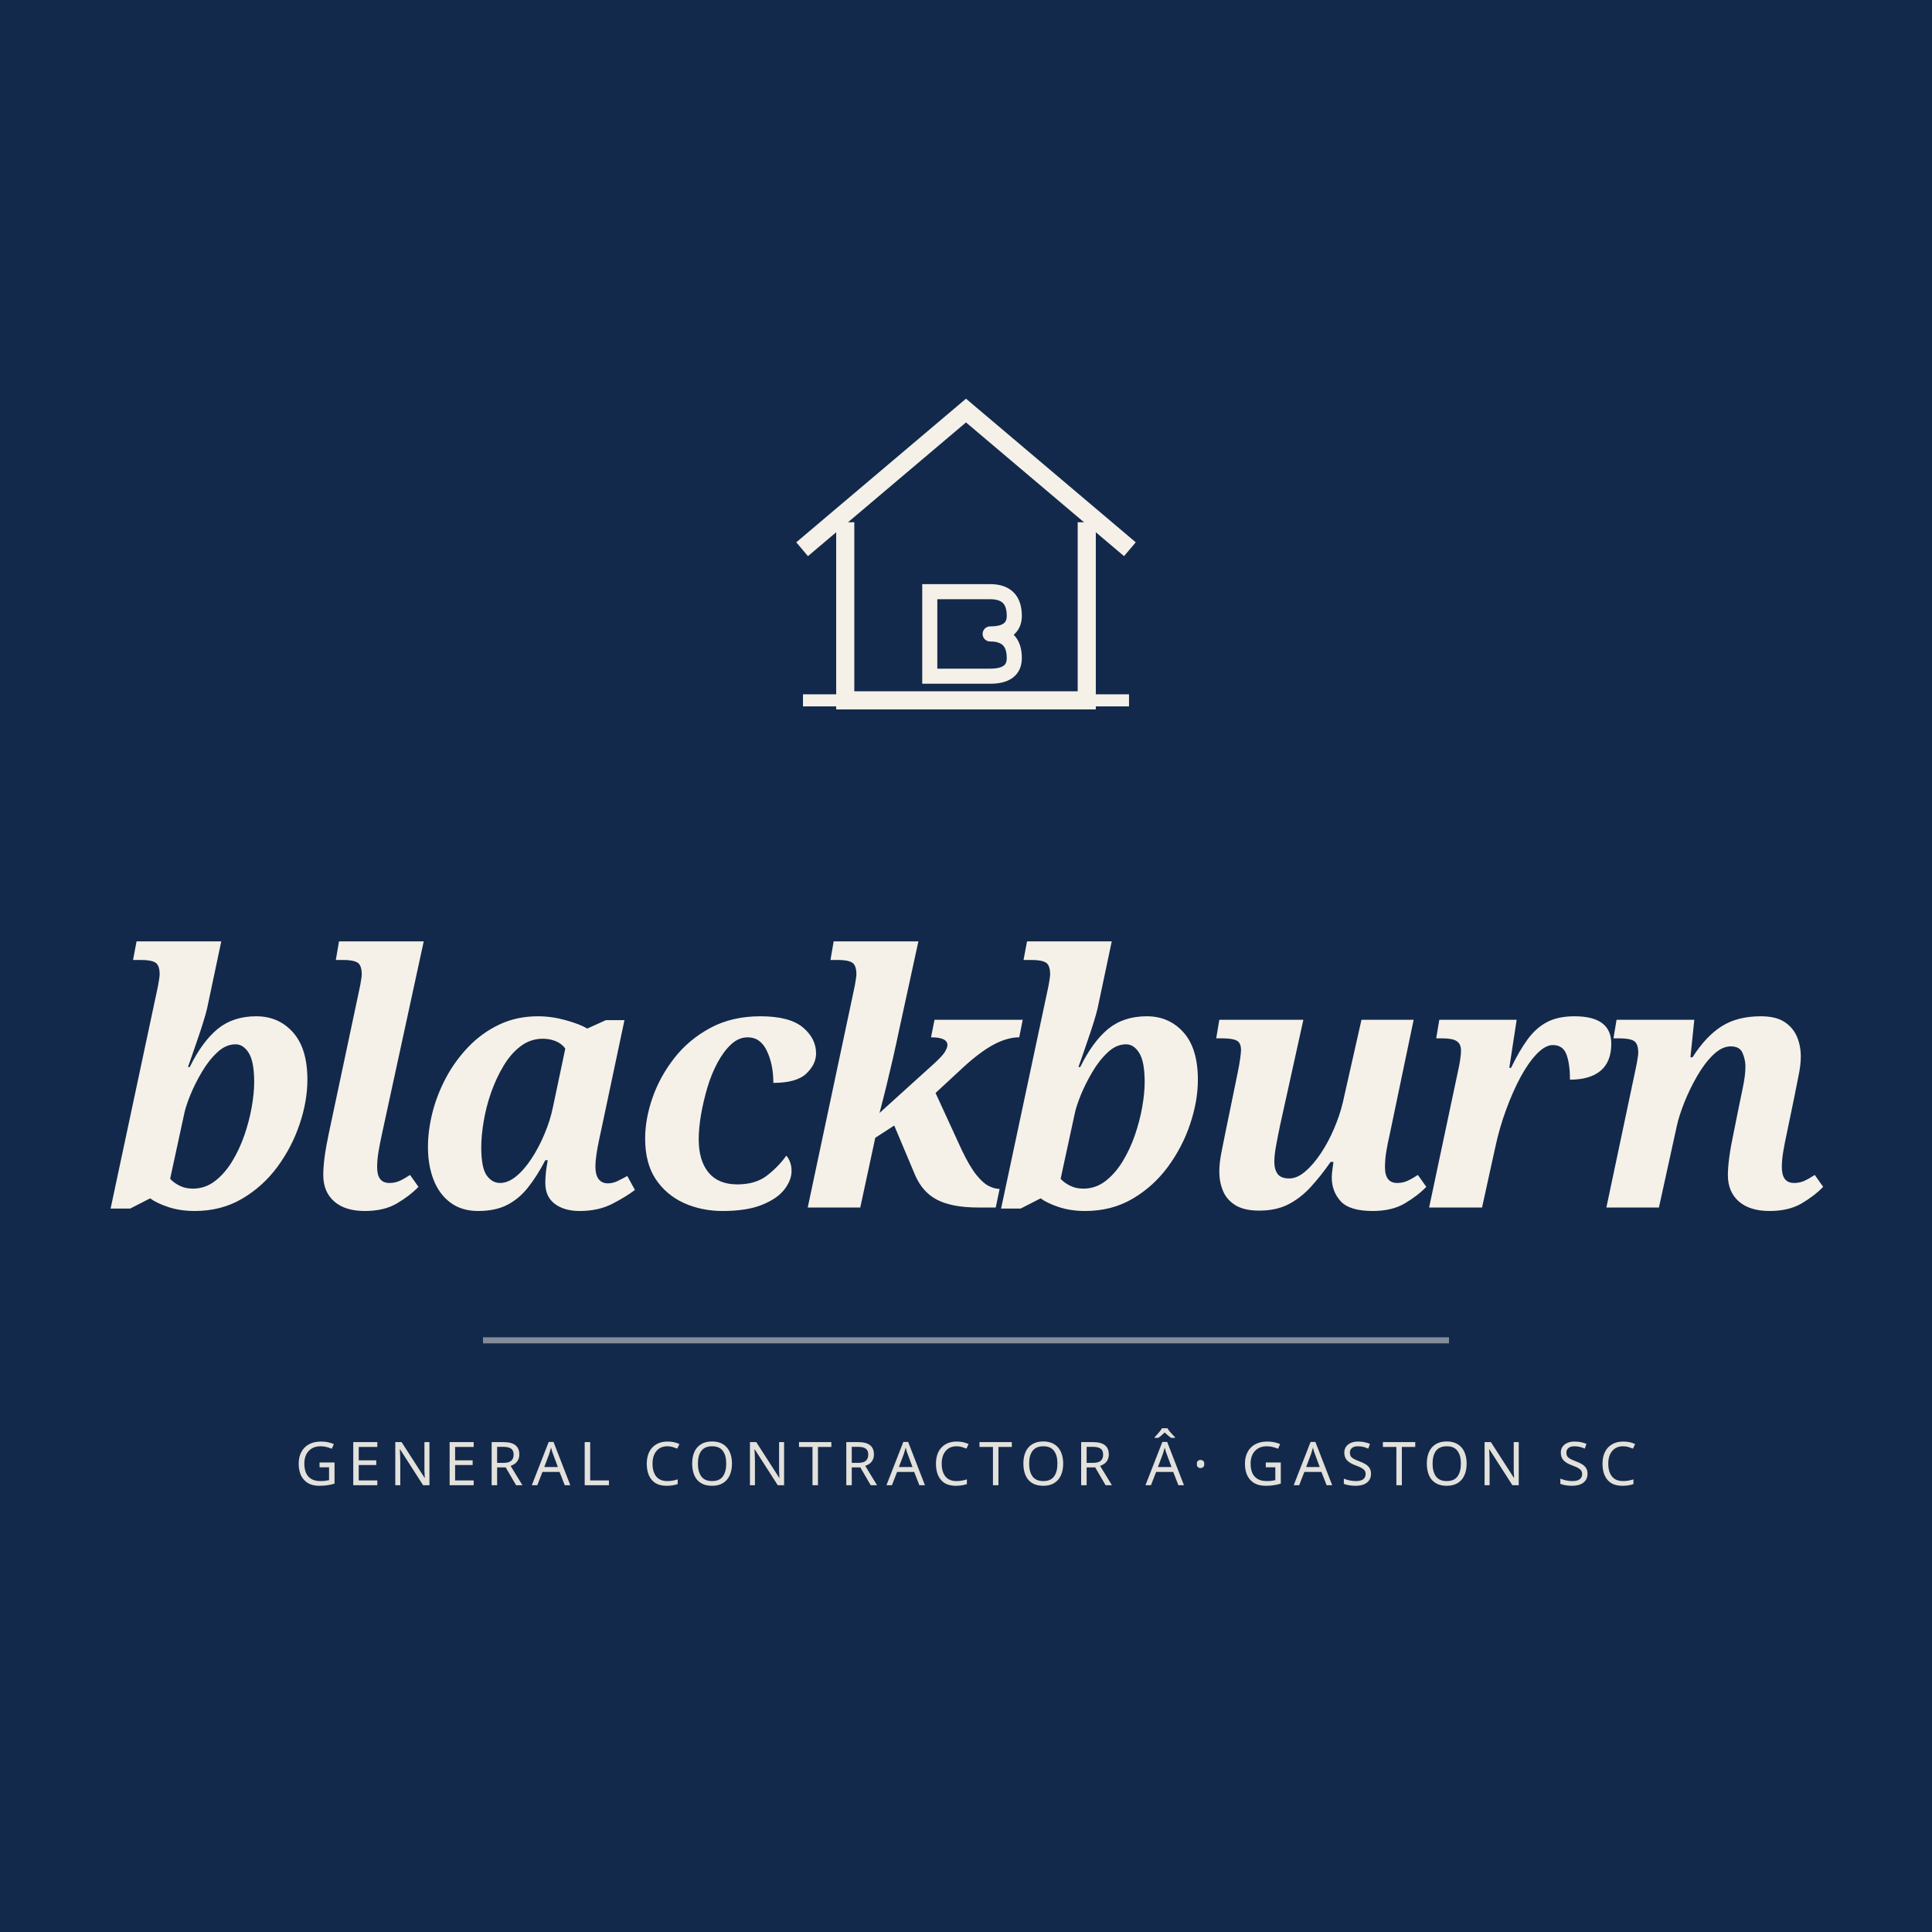
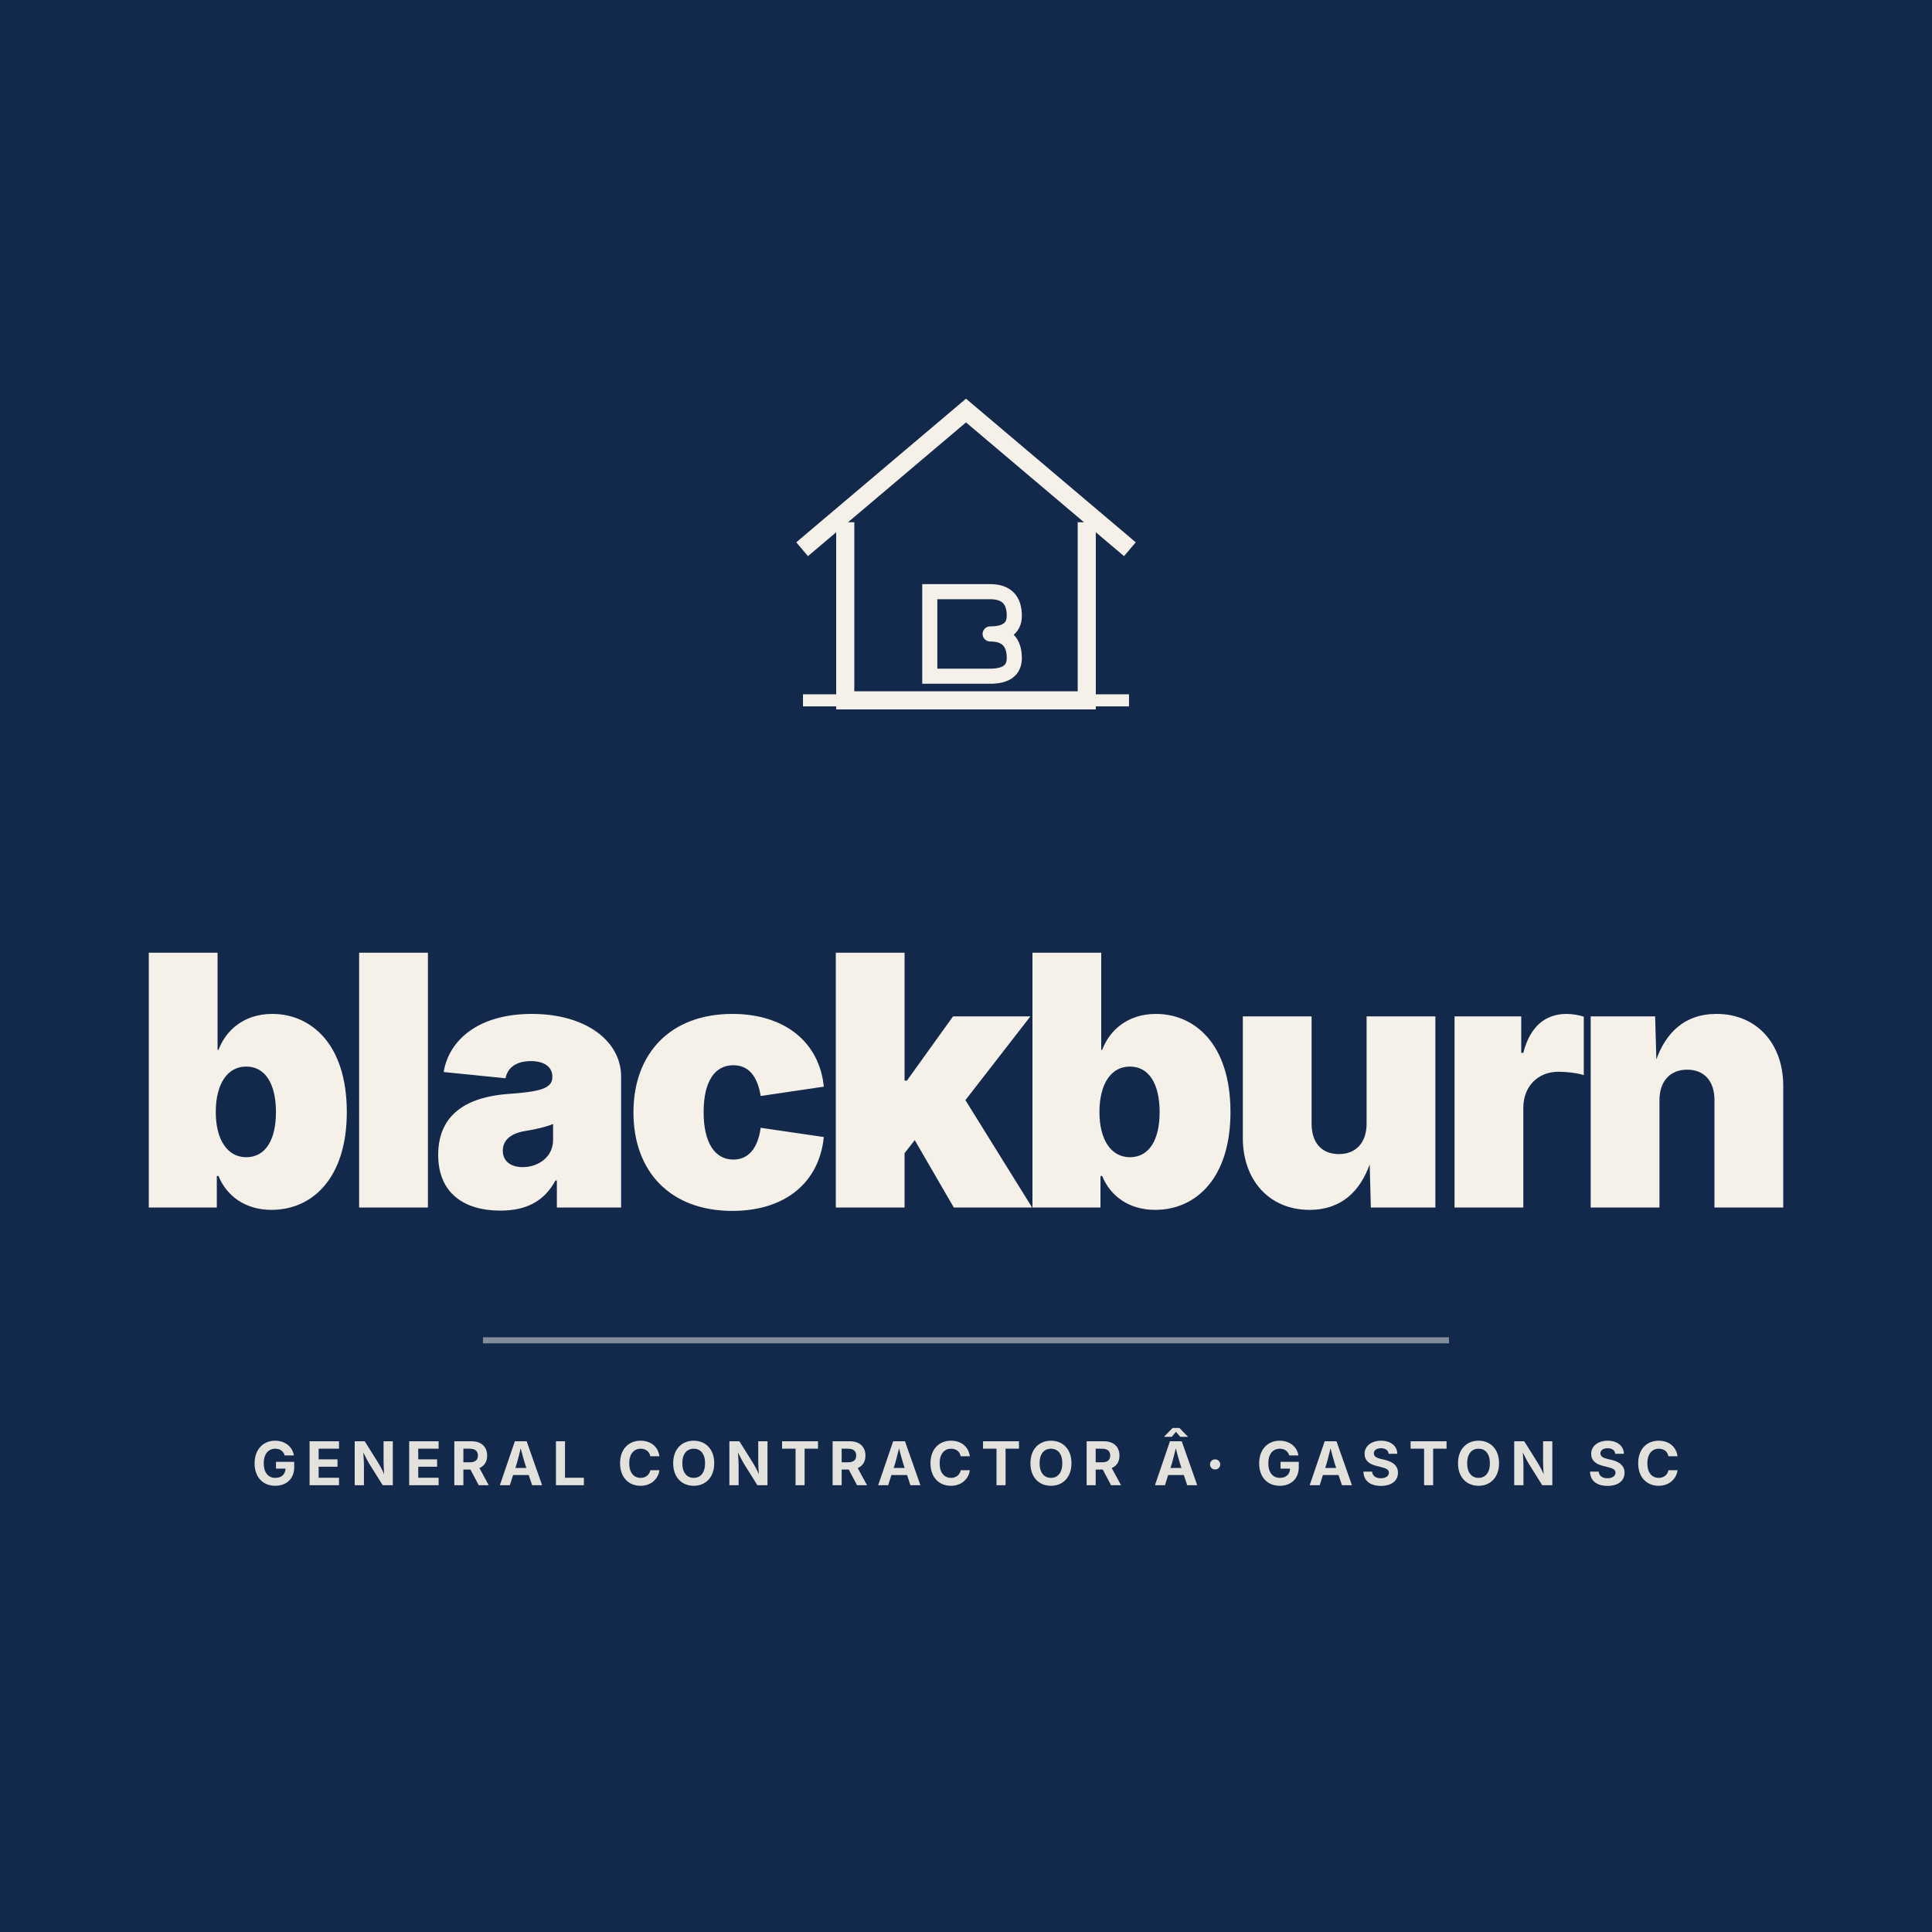
<svg xmlns="http://www.w3.org/2000/svg" viewBox="0 0 320 320" width="320" height="320">
  <rect width="320" height="320" fill="#13294B" />
  <g transform="translate(128,60) scale(1)" stroke="#F5F1E8" stroke-width="3" fill="none" stroke-linecap="square" stroke-linejoin="miter">
    <path d="M6 30 L32 8 L58 30" />
    <path d="M12 28 V56 H52 V28" />
    <line x1="6" y1="56" x2="58" y2="56" stroke-width="2" />
    <path d="M26 38 H36 Q40 38 40 42 Q40 45 36 45 Q40 45 40 49 Q40 52 36 52 H26 Z M26 38 V52" stroke-width="2.5" stroke-linejoin="round" />
  </g>
-   <text x="160" y="200" text-anchor="middle" font-family="'Fraunces', 'Iowan Old Style', Georgia, serif" font-style="italic" font-weight="900" font-size="58" letter-spacing="-2.6" fill="#F5F1E8">blackburn</text>
+   <text x="160" y="200" text-anchor="middle" font-family="'Inter', sans-serif" font-style="normal" font-weight="900" font-size="58" letter-spacing="-2.6" fill="#F5F1E8">blackburn</text>
  <line x1="80" y1="222" x2="240" y2="222" stroke="#F5F1E8" stroke-opacity="0.5" stroke-width="1" />
-   <text x="160" y="246" text-anchor="middle" font-family="'Anton', 'Oswald', 'Arial Narrow', sans-serif" letter-spacing="1.4" font-size="10" fill="#F5F1E8" fill-opacity="0.92" text-transform="uppercase">GENERAL CONTRACTOR  Â·  GASTON SC</text>
+   <text x="160" y="246" text-anchor="middle" font-family="'Inter', sans-serif" font-weight="700" letter-spacing="1.4" font-size="10" fill="#F5F1E8" fill-opacity="0.92" text-transform="uppercase">GENERAL CONTRACTOR  Â·  GASTON SC</text>
</svg>
